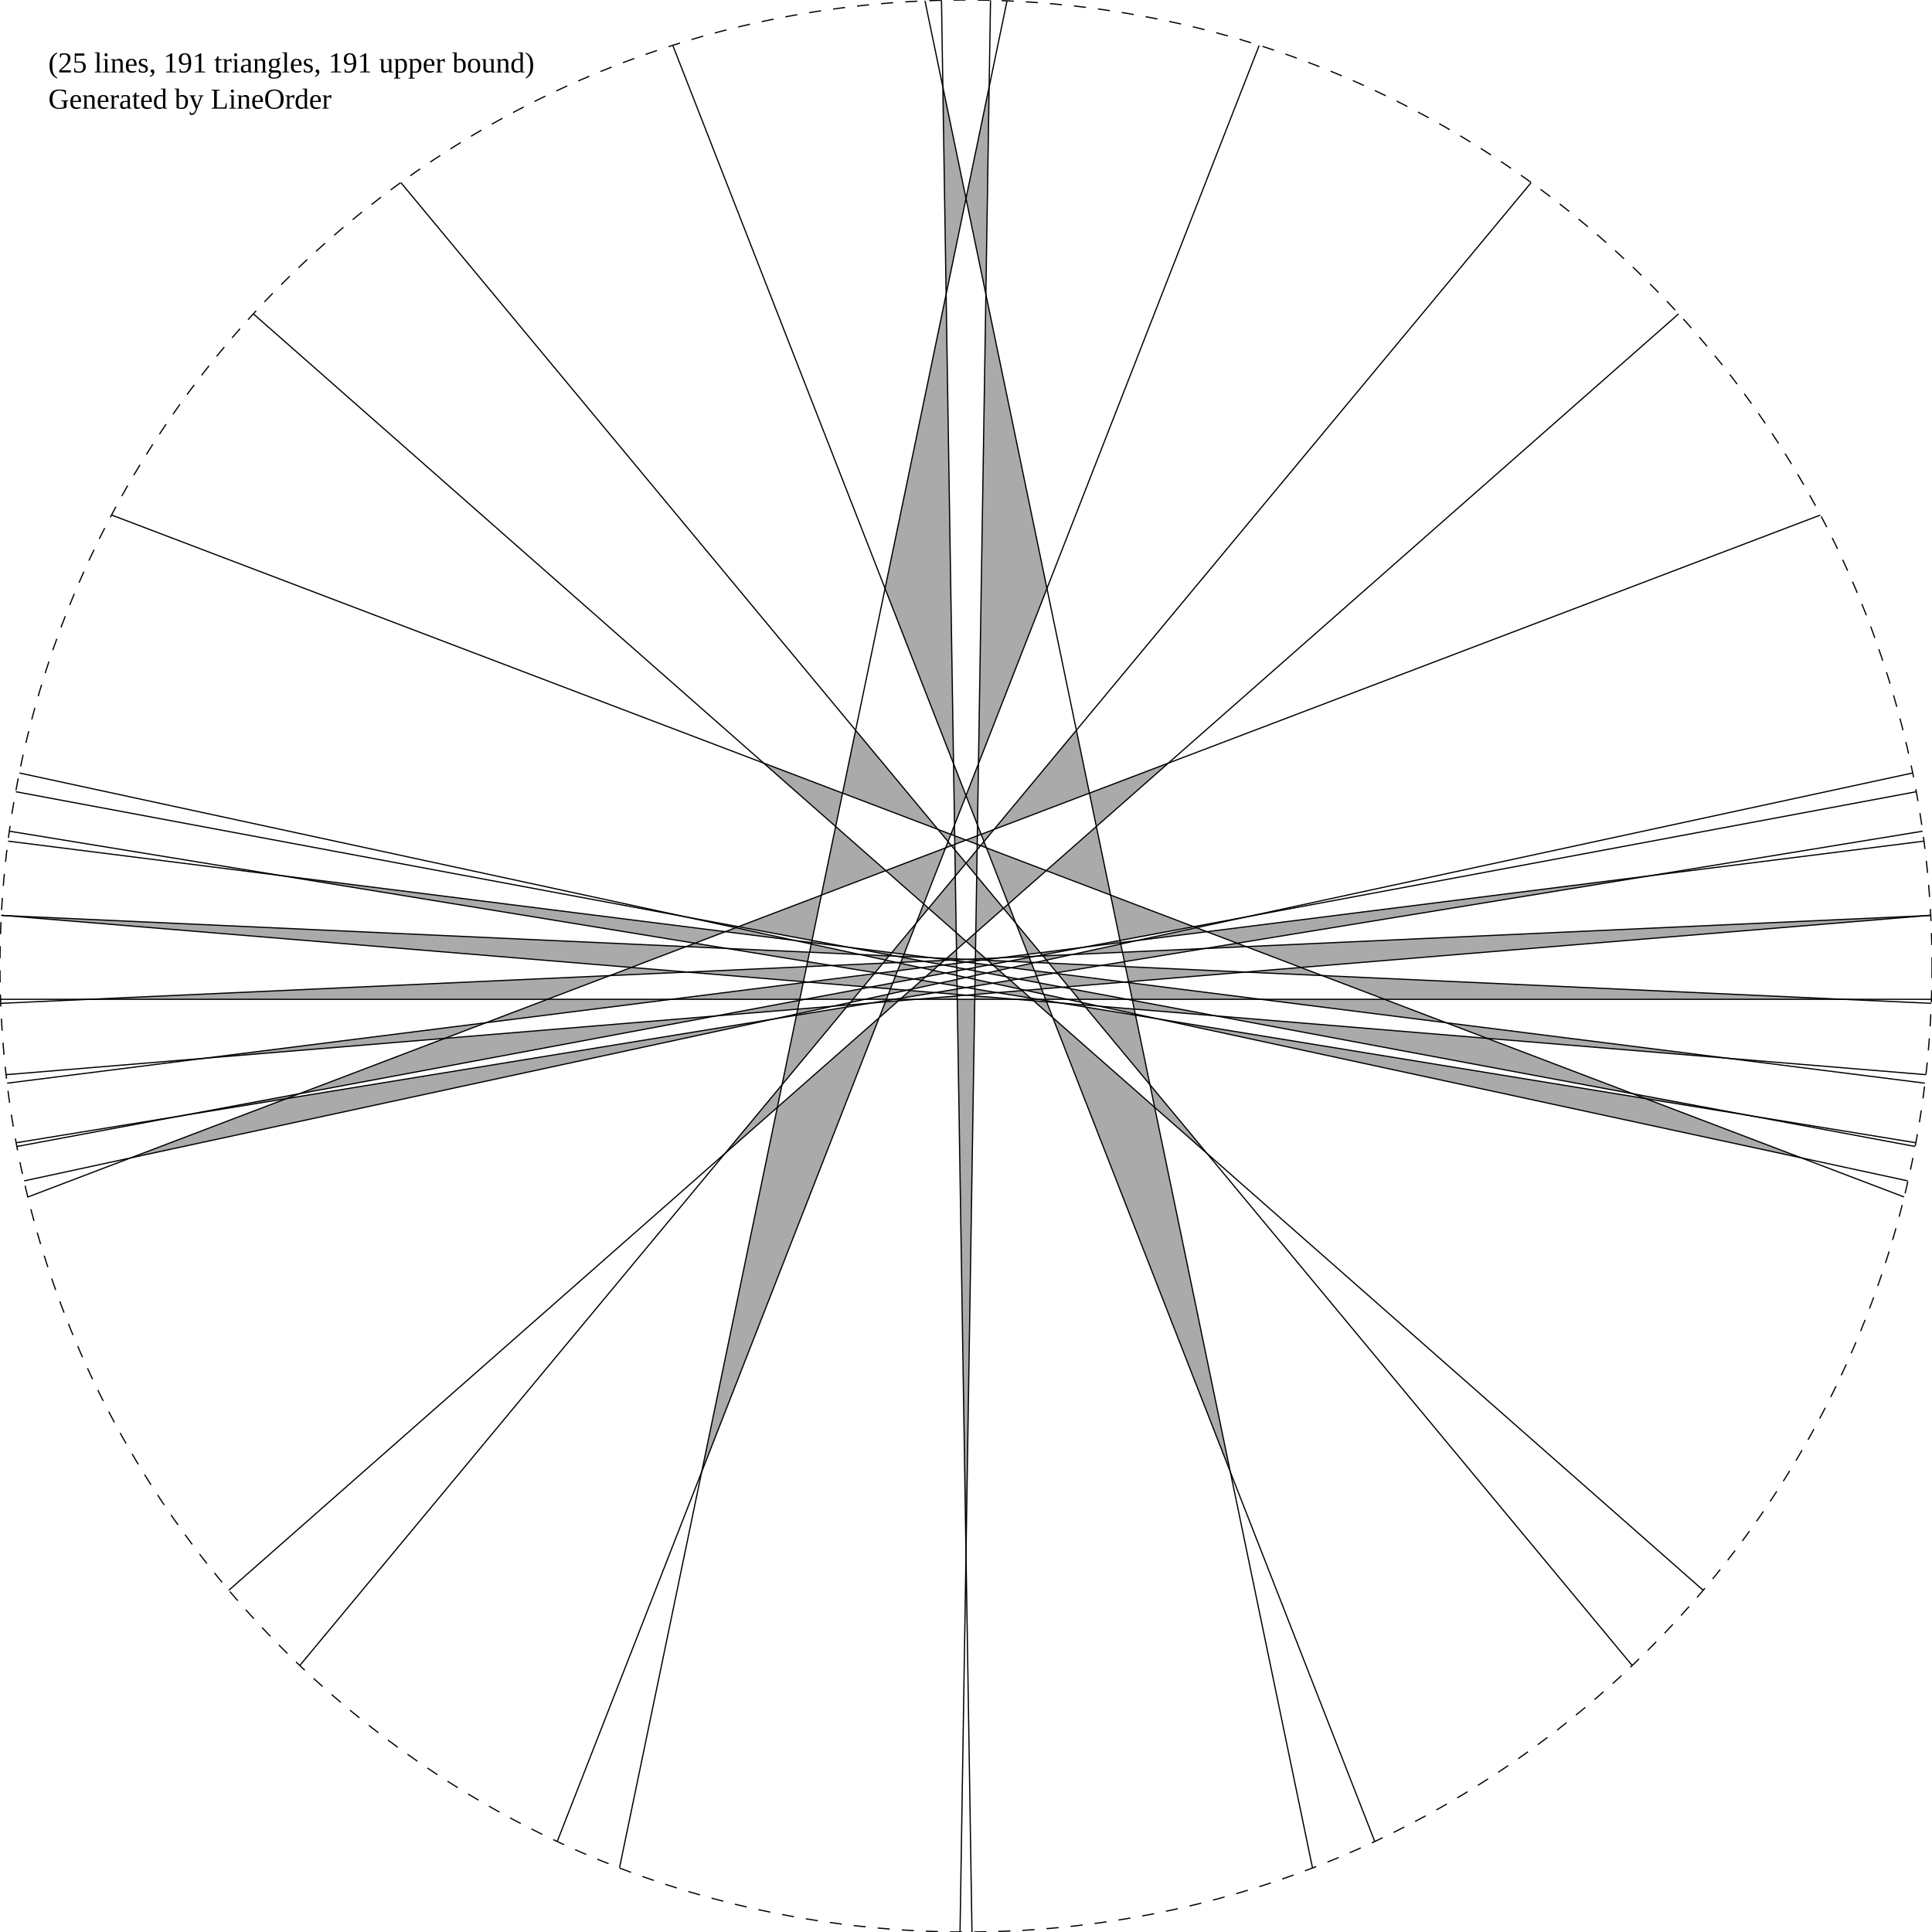
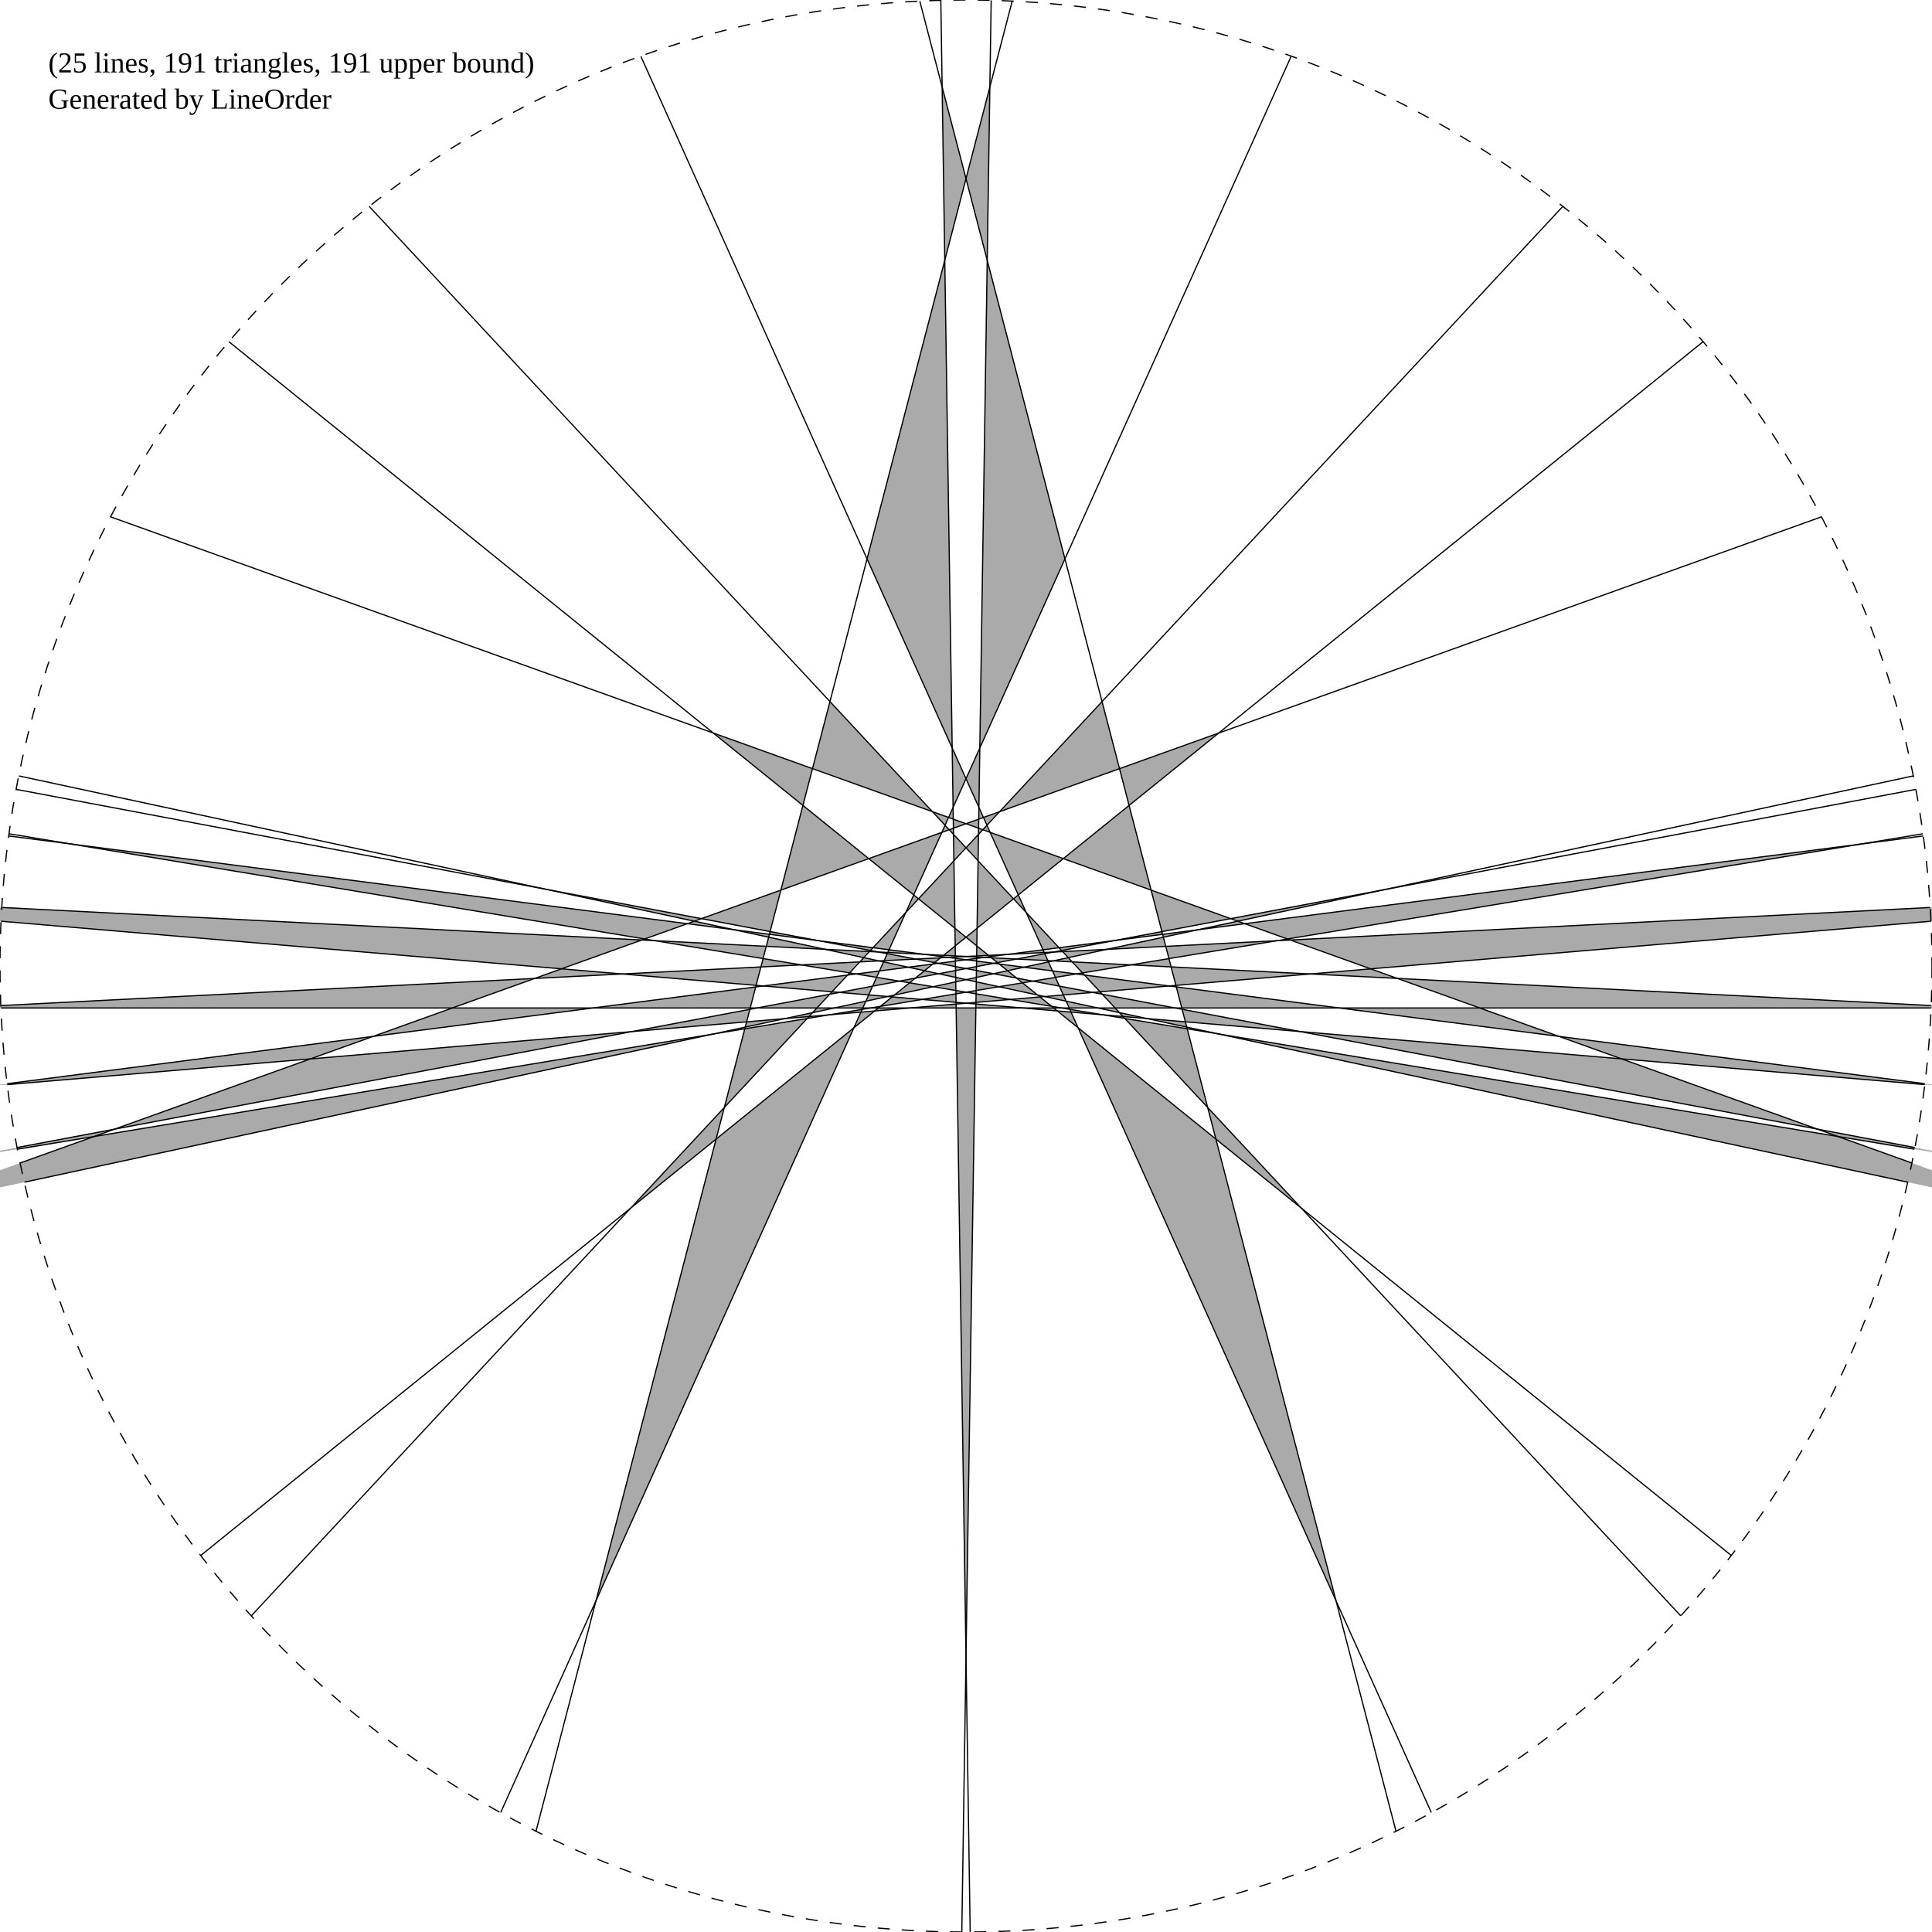
<svg xmlns="http://www.w3.org/2000/svg" width="800.0px" height="800.0px" viewBox="0px 0px 800.0px 800.0px" version="1.1" id="svg1=-body" xml:space="preserve">
  <style>
		circle { stroke:black;stroke-width:0.5;fill:none;stroke-dasharray:5,5; }
		line { stroke:black;stroke-width:0.5;vector-effect:non-scaling-stroke; }
		path { fill:#00000055; }
    </style>
  <rect width="100%" height="100%" fill="white" />
  <text x="20" y="30">(25 lines, 191 triangles, 191 upper bound)</text>
  <text x="20" y="45">Generated by LineOrder</text>
-   <path d="M 763.048 413.79 L 573.296 413.79 L 547.488 403.971" />
-   <path d="M 420.606 413.79 L 427.303 413.79 L 427.998 414.402" />
-   <path d="M 420.606 413.79 L 403.622 413.79 L 403.645 412.385" />
-   <path d="M 521.994 413.79 L 573.296 413.79 L 598.784 423.486" />
-   <path d="M 521.994 413.79 L 468.829 413.79 L 467.398 406.896" />
-   <path d="M 429.822 413.79 L 427.303 413.79 L 426.729 413.284" />
-   <path d="M 429.822 413.79 L 432.968 413.79 L 433.183 414.339" />
-   <path d="M 466.707 413.79 L 446.801 413.79 L 443.147 409.389" />
-   <path d="M 466.707 413.79 L 468.829 413.79 L 468.914 414.202" />
-   <path d="M 441.896 413.79 L 446.801 413.79 L 447.873 415.08" />
-   <path d="M 441.896 413.79 L 432.968 413.79 L 432.145 411.683" />
-   <path d="M 396.378 413.79 L 403.622 413.79 L 400.0 643.302" />
-   <path d="M 396.378 413.79 L 379.394 413.79 L 396.355 412.385" />
-   <path d="M 331.171 413.79 L 333.293 413.79 L 331.086 414.202" />
-   <path d="M 331.171 413.79 L 278.006 413.79 L 332.602 406.896" />
-   <path d="M 367.032 413.79 L 358.104 413.79 L 367.855 411.683" />
-   <path d="M 367.032 413.79 L 370.178 413.79 L 366.817 414.339" />
-   <path d="M 353.199 413.79 L 358.104 413.79 L 352.127 415.08" />
-   <path d="M 353.199 413.79 L 333.293 413.79 L 356.853 409.389" />
-   <path d="M 372.697 413.79 L 370.178 413.79 L 373.271 413.284" />
-   <path d="M 372.697 413.79 L 379.394 413.79 L 372.002 414.402" />
-   <path d="M 226.704 413.79 L 278.006 413.79 L 201.216 423.486" />
-   <path d="M 226.704 413.79 L 36.952 413.79 L 252.512 403.971" />
-   <path d="M 2.139 379.132 L 284.052 391.972 L 261.37 400.601" />
-   <path d="M 385.982 396.615 L 373.958 396.067 L 374.32 395.142" />
-   <path d="M 385.982 396.615 L 391.899 396.884 L 391.424 397.302" />
-   <path d="M 301.061 392.747 L 335.216 394.303 L 334.408 398.197" />
-   <path d="M 301.061 392.747 L 284.052 391.972 L 287.739 390.57" />
-   <path d="M 371.136 395.939 L 373.958 396.067 L 373.813 396.439" />
-   <path d="M 371.136 395.939 L 368.136 395.802 L 368.44 395.435" />
-   <path d="M 356.077 395.253 L 335.216 394.303 L 335.922 390.899" />
-   <path d="M 356.077 395.253 L 368.136 395.802 L 366.688 397.545" />
-   <path d="M 547.488 403.971 L 515.522 402.515 L 538.63 400.601" />
-   <path d="M 408.985 397.663 L 417.547 398.053 L 410.849 399.304" />
-   <path d="M 408.985 397.663 L 406.586 397.553 L 408.576 397.302" />
-   <path d="M 434.37 398.819 L 428.625 398.557 L 433.312 397.545" />
-   <path d="M 434.37 398.819 L 455.809 399.795 L 437.645 402.764" />
-   <path d="M 426.986 398.483 L 428.625 398.557 L 427.14 398.878" />
-   <path d="M 426.986 398.483 L 417.547 398.053 L 426.187 396.439" />
-   <path d="M 466.021 400.261 L 455.809 399.795 L 465.592 398.197" />
-   <path d="M 466.021 400.261 L 515.522 402.515 L 467.317 406.508" />
-   <path d="M 396.114 397.076 L 391.899 396.884 L 396.053 393.227" />
-   <path d="M 396.114 397.076 L 400.0 397.253 L 396.119 397.43" />
-   <path d="M 403.881 397.43 L 406.586 397.553 L 403.873 397.896" />
-   <path d="M 403.881 397.43 L 400.0 397.253 L 403.886 397.076" />
-   <path d="M 715.245 438.192 L 615.787 429.955 L 598.784 423.486" />
-   <path d="M 439.291 415.337 L 448.735 416.119 L 449.466 417" />
-   <path d="M 439.291 415.337 L 433.382 414.848 L 433.183 414.339" />
-   <path d="M 503.434 420.649 L 615.787 429.955 L 676.102 452.901" />
-   <path d="M 503.434 420.649 L 469.672 417.853 L 468.914 414.202" />
-   <path d="M 455.136 416.649 L 448.735 416.119 L 447.873 415.08" />
-   <path d="M 455.136 416.649 L 469.672 417.853 L 470.093 419.88" />
-   <path d="M 427.998 414.402 L 433.382 414.848 L 435.94 421.394" />
-   <path d="M 396.346 411.78 L 387.139 411.018 L 396.31 409.519" />
-   <path d="M 396.346 411.78 L 400.0 412.083 L 396.355 412.385" />
-   <path d="M 403.645 412.385 L 400.0 412.083 L 403.654 411.78" />
-   <path d="M 332.683 406.508 L 334.489 406.657 L 332.602 406.896" />
-   <path d="M 332.683 406.508 L 284.478 402.515 L 333.979 400.261" />
-   <path d="M 368.712 409.492 L 375.427 410.048 L 367.855 411.683" />
-   <path d="M 368.712 409.492 L 360.115 408.78 L 369.689 406.992" />
-   <path d="M 357.537 408.566 L 360.115 408.78 L 356.853 409.389" />
-   <path d="M 357.537 408.566 L 334.489 406.657 L 362.007 403.183" />
-   <path d="M 376.817 410.163 L 375.427 410.048 L 377.441 409.613" />
-   <path d="M 376.817 410.163 L 387.139 411.018 L 373.271 413.284" />
-   <path d="M 261.37 400.601 L 284.478 402.515 L 252.512 403.971" />
-   <path d="M 116.535 362.591 L 300.291 385.794 L 287.739 390.57" />
-   <path d="M 351.329 392.239 L 336.045 390.309 L 336.23 389.419" />
-   <path d="M 351.329 392.239 L 369.218 394.498 L 368.44 395.435" />
-   <path d="M 329.172 389.441 L 336.045 390.309 L 335.922 390.899" />
-   <path d="M 329.172 389.441 L 300.291 385.794 L 304.636 384.142" />
-   <path d="M 411.447 399.831 L 418.567 400.73 L 413.67 401.787" />
-   <path d="M 411.447 399.831 L 409.407 399.573 L 410.849 399.304" />
-   <path d="M 437.993 403.183 L 436.352 402.975 L 437.645 402.764" />
-   <path d="M 437.993 403.183 L 465.511 406.657 L 442.463 408.566" />
-   <path d="M 428.347 401.964 L 418.567 400.73 L 427.14 398.878" />
-   <path d="M 428.347 401.964 L 436.352 402.975 L 429.198 404.144" />
-   <path d="M 467.398 406.896 L 465.511 406.657 L 467.317 406.508" />
-   <path d="M 396.127 397.896 L 400.0 398.385 L 396.142 398.872" />
-   <path d="M 396.127 397.896 L 393.414 397.553 L 396.119 397.43" />
-   <path d="M 403.858 398.872 L 409.407 399.573 L 403.83 400.615" />
-   <path d="M 403.858 398.872 L 400.0 398.385 L 403.873 397.896" />
-   <path d="M 374.32 395.142 L 369.218 394.498 L 379.332 382.319" />
-   <path d="M 391.424 397.302 L 393.414 397.553 L 391.015 397.663" />
-   <path d="M 724.785 461.994 L 681.342 454.894 L 676.102 452.901" />
-   <path d="M 479.429 421.897 L 681.342 454.894 L 745.898 479.453" />
-   <path d="M 479.429 421.897 L 470.199 420.388 L 470.093 419.88" />
-   <path d="M 426.729 413.284 L 412.861 411.018 L 423.183 410.163" />
-   <path d="M 449.466 417 L 470.199 420.388 L 476.17 449.159" />
-   <path d="M 396.291 408.31 L 388.994 407.117 L 396.248 405.551" />
-   <path d="M 396.291 408.31 L 400.0 408.916 L 396.31 409.519" />
-   <path d="M 403.69 409.519 L 400.0 408.916 L 403.709 408.31" />
-   <path d="M 403.69 409.519 L 412.861 411.018 L 403.654 411.78" />
-   <path d="M 334.408 398.197 L 344.191 399.795 L 333.979 400.261" />
-   <path d="M 370.802 404.144 L 378.338 405.376 L 369.689 406.992" />
-   <path d="M 370.802 404.144 L 363.648 402.975 L 371.653 401.964" />
-   <path d="M 362.355 402.764 L 363.648 402.975 L 362.007 403.183" />
-   <path d="M 362.355 402.764 L 344.191 399.795 L 365.63 398.819" />
-   <path d="M 381.641 405.916 L 388.994 407.117 L 377.441 409.613" />
-   <path d="M 381.641 405.916 L 378.338 405.376 L 383.308 404.448" />
-   <path d="M 283.286 379.53 L 305.735 383.723 L 304.636 384.142" />
-   <path d="M 416.692 404.448 L 408.466 402.911 L 413.67 401.787" />
-   <path d="M 416.692 404.448 L 421.662 405.376 L 418.359 405.916" />
-   <path d="M 443.147 409.389 L 439.885 408.78 L 442.463 408.566" />
-   <path d="M 430.311 406.992 L 421.662 405.376 L 429.198 404.144" />
-   <path d="M 430.311 406.992 L 439.885 408.78 L 431.288 409.492" />
-   <path d="M 396.17 400.615 L 400.0 401.33 L 396.192 402.041" />
-   <path d="M 396.17 400.615 L 390.593 399.573 L 396.142 398.872" />
-   <path d="M 403.808 402.041 L 408.466 402.911 L 403.778 403.924" />
-   <path d="M 403.808 402.041 L 400.0 401.33 L 403.83 400.615" />
-   <path d="M 336.23 389.419 L 305.735 383.723 L 340.128 370.639" />
-   <path d="M 373.813 396.439 L 382.453 398.053 L 373.014 398.483" />
-   <path d="M 389.151 399.304 L 390.593 399.573 L 388.553 399.831" />
-   <path d="M 389.151 399.304 L 382.453 398.053 L 391.015 397.663" />
-   <path d="M 422.559 409.613 L 411.006 407.117 L 418.359 405.916" />
-   <path d="M 422.559 409.613 L 424.573 410.048 L 423.183 410.163" />
-   <path d="M 432.145 411.683 L 424.573 410.048 L 431.288 409.492" />
-   <path d="M 396.222 403.924 L 400.0 404.74 L 396.248 405.551" />
-   <path d="M 396.222 403.924 L 391.534 402.911 L 396.192 402.041" />
-   <path d="M 403.752 405.551 L 400.0 404.74 L 403.778 403.924" />
-   <path d="M 403.752 405.551 L 411.006 407.117 L 403.709 408.31" />
-   <path d="M 372.86 398.878 L 381.433 400.73 L 371.653 401.964" />
-   <path d="M 372.86 398.878 L 371.375 398.557 L 373.014 398.483" />
-   <path d="M 366.688 397.545 L 371.375 398.557 L 365.63 398.819" />
-   <path d="M 386.33 401.787 L 391.534 402.911 L 383.308 404.448" />
-   <path d="M 386.33 401.787 L 381.433 400.73 L 388.553 399.831" />
-   <path d="M 316.211 315.986 L 348.891 328.418 L 346.024 342.232" />
-   <path d="M 388.388 343.444 L 348.891 328.418 L 354.295 302.386" />
-   <path d="M 388.388 343.444 L 393.731 345.477 L 392.561 348.47" />
-   <path d="M 408.459 351.08 L 406.037 350.158 L 407.439 348.47" />
-   <path d="M 408.459 351.08 L 433.225 360.502 L 417.539 374.311" />
-   <path d="M 459.872 370.639 L 433.225 360.502 L 453.976 342.232" />
-   <path d="M 459.872 370.639 L 494.265 383.723 L 463.77 389.419" />
-   <path d="M 395.309 346.077 L 393.731 345.477 L 395.239 341.62" />
-   <path d="M 395.309 346.077 L 400.0 347.862 L 395.365 349.625" />
-   <path d="M 404.635 349.625 L 406.037 350.158 L 404.599 351.889" />
-   <path d="M 404.635 349.625 L 400.0 347.862 L 404.691 346.077" />
-   <path d="M 495.364 384.142 L 494.265 383.723 L 516.714 379.53" />
-   <path d="M 495.364 384.142 L 499.709 385.794 L 470.828 389.441" />
-   <path d="M 512.261 390.57 L 499.709 385.794 L 683.465 362.591" />
-   <path d="M 512.261 390.57 L 515.948 391.972 L 498.939 392.747" />
-   <path d="M 538.63 400.601 L 515.948 391.972 L 797.861 379.132" />
-   <path d="M 499.798 477.614 L 478.114 458.523 L 476.17 449.159" />
-   <path d="M 435.94 421.394 L 478.114 458.523 L 509.443 609.458" />
-   <path d="M 395.942 386.18 L 384.494 376.101 L 395.572 362.76" />
-   <path d="M 395.942 386.18 L 400.0 389.752 L 396.053 393.227" />
-   <path d="M 403.947 393.227 L 400.0 389.752 L 404.058 386.18" />
-   <path d="M 403.947 393.227 L 408.101 396.884 L 403.886 397.076" />
-   <path d="M 346.024 342.232 L 366.775 360.502 L 340.128 370.639" />
-   <path d="M 382.461 374.311 L 384.494 376.101 L 379.332 382.319" />
-   <path d="M 382.461 374.311 L 366.775 360.502 L 391.541 351.08" />
-   <path d="M 408.576 397.302 L 408.101 396.884 L 414.018 396.615" />
-   <path d="M 420.668 382.319 L 415.506 376.101 L 417.539 374.311" />
-   <path d="M 420.668 382.319 L 430.782 394.498 L 425.68 395.142" />
-   <path d="M 395.401 351.889 L 400.0 357.428 L 395.572 362.76" />
-   <path d="M 395.401 351.889 L 393.963 350.158 L 395.365 349.625" />
-   <path d="M 404.428 362.76 L 400.0 357.428 L 404.599 351.889" />
-   <path d="M 404.428 362.76 L 415.506 376.101 L 404.058 386.18" />
-   <path d="M 392.561 348.47 L 393.963 350.158 L 391.541 351.08" />
-   <path d="M 433.312 397.545 L 431.864 395.802 L 443.923 395.253" />
-   <path d="M 431.56 395.435 L 430.782 394.498 L 448.671 392.239" />
-   <path d="M 431.56 395.435 L 431.864 395.802 L 428.864 395.939" />
-   <path d="M 394.838 316.229 L 366.481 243.675 L 391.77 121.84" />
-   <path d="M 394.838 316.229 L 400.0 329.437 L 395.239 341.62" />
-   <path d="M 404.761 341.62 L 400.0 329.437 L 405.162 316.229" />
-   <path d="M 404.761 341.62 L 406.269 345.477 L 404.691 346.077" />
-   <path d="M 407.439 348.47 L 406.269 345.477 L 411.612 343.444" />
-   <path d="M 426.187 396.439 L 426.042 396.067 L 428.864 395.939" />
-   <path d="M 425.68 395.142 L 426.042 396.067 L 414.018 396.615" />
-   <path d="M 390.415 36.012 L 400.0 82.189 L 391.77 121.84" />
-   <path d="M 408.23 121.84 L 400.0 82.189 L 409.585 36.012" />
-   <path d="M 408.23 121.84 L 433.519 243.675 L 405.162 316.229" />
-   <path d="M 445.705 302.386 L 451.109 328.418 L 411.612 343.444" />
-   <path d="M 453.976 342.232 L 451.109 328.418 L 483.789 315.986" />
-   <path d="M 464.078 390.899 L 463.955 390.309 L 470.828 389.441" />
-   <path d="M 464.078 390.899 L 464.784 394.303 L 443.923 395.253" />
-   <path d="M 463.77 389.419 L 463.955 390.309 L 448.671 392.239" />
-   <path d="M 465.592 398.197 L 464.784 394.303 L 498.939 392.747" />
-   <path d="M 290.557 609.458 L 321.886 458.523 L 364.06 421.394" />
-   <path d="M 323.83 449.159 L 321.886 458.523 L 300.202 477.614" />
-   <path d="M 323.83 449.159 L 329.801 420.388 L 350.534 417" />
-   <path d="M 329.907 419.88 L 329.801 420.388 L 320.571 421.897" />
-   <path d="M 329.907 419.88 L 330.328 417.853 L 344.864 416.649" />
-   <path d="M 331.086 414.202 L 330.328 417.853 L 296.566 420.649" />
-   <path d="M 364.06 421.394 L 366.618 414.848 L 372.002 414.402" />
-   <path d="M 366.817 414.339 L 366.618 414.848 L 360.709 415.337" />
-   <path d="M 352.127 415.08 L 351.265 416.119 L 344.864 416.649" />
-   <path d="M 350.534 417 L 351.265 416.119 L 360.709 415.337" />
-   <path d="M 54.102 479.453 L 118.658 454.894 L 320.571 421.897" />
-   <path d="M 123.898 452.901 L 118.658 454.894 L 75.215 461.994" />
-   <path d="M 123.898 452.901 L 184.213 429.955 L 296.566 420.649" />
-   <path d="M 201.216 423.486 L 184.213 429.955 L 84.755 438.192" />
-   <line x1="0.238" y1="413.79" x2="799.762" y2="413.79" />
-   <line x1="0.549" y1="379.059" x2="799.701" y2="415.459" />
-   <line x1="0.552" y1="379" x2="797.461" y2="445.001" />
-   <line x1="3.355" y1="348.3" x2="797.046" y2="448.521" />
-   <line x1="3.913" y1="344.186" x2="793.248" y2="473.182" />
-   <line x1="6.562" y1="327.843" x2="792.958" y2="474.727" />
-   <line x1="8.065" y1="320.083" x2="789.979" y2="488.975" />
-   <line x1="46.253" y1="213.284" x2="788.402" y2="495.623" />
-   <line x1="104.911" y1="129.958" x2="705.254" y2="658.496" />
-   <line x1="165.98" y1="75.601" x2="675.867" y2="689.651" />
-   <line x1="278.616" y1="18.862" x2="569.233" y2="762.437" />
-   <line x1="383.015" y1="0.361" x2="543.469" y2="773.386" />
-   <line x1="389.849" y1="0.129" x2="402.473" y2="799.992" />
-   <line x1="410.151" y1="0.129" x2="397.527" y2="799.992" />
-   <line x1="416.985" y1="0.361" x2="256.531" y2="773.386" />
-   <line x1="521.384" y1="18.862" x2="230.767" y2="762.437" />
-   <line x1="634.02" y1="75.601" x2="124.133" y2="689.651" />
-   <line x1="695.089" y1="129.958" x2="94.746" y2="658.496" />
-   <line x1="753.747" y1="213.284" x2="11.598" y2="495.623" />
-   <line x1="791.935" y1="320.083" x2="10.021" y2="488.975" />
-   <line x1="793.438" y1="327.843" x2="7.042" y2="474.727" />
-   <line x1="796.087" y1="344.186" x2="6.752" y2="473.182" />
-   <line x1="796.645" y1="348.3" x2="2.954" y2="448.521" />
-   <line x1="799.448" y1="379" x2="2.539" y2="445.001" />
-   <line x1="799.451" y1="379.059" x2="0.299" y2="415.459" />
+   <path d="M 819.454 417.381 L 612.709 417.381 L 578.58 405.139" />
+   <path d="M 423.325 417.381 L 436.276 417.381 L 437.797 418.61" />
+   <path d="M 423.325 417.381 L 404.082 417.381 L 404.107 415.749" />
+   <path d="M 554.526 417.381 L 612.709 417.381 L 645.495 429.142" />
+   <path d="M 554.526 417.381 L 489.352 417.381 L 487.083 408.662" />
+   <path d="M 439.535 417.381 L 436.276 417.381 L 435.436 416.703" />
+   <path d="M 439.535 417.381 L 442.729 417.381 L 442.986 417.953" />
+   <path d="M 486.571 417.381 L 461.729 417.381 L 456.44 411.698" />
+   <path d="M 486.571 417.381 L 489.352 417.381 L 489.495 417.933" />
+   <path d="M 454.55 417.381 L 461.729 417.381 L 463.525 419.312" />
+   <path d="M 454.55 417.381 L 442.729 417.381 L 441.462 414.566" />
+   <path d="M 395.918 417.381 L 404.082 417.381 L 400 685.93" />
+   <path d="M 395.918 417.381 L 376.675 417.381 L 395.893 415.749" />
+   <path d="M 310.648 417.381 L 313.429 417.381 L 310.505 417.933" />
+   <path d="M 310.648 417.381 L 245.474 417.381 L 312.917 408.662" />
+   <path d="M 357.271 417.381 L 345.45 417.381 L 358.538 414.566" />
+   <path d="M 357.271 417.381 L 360.465 417.381 L 357.014 417.953" />
+   <path d="M 338.271 417.381 L 345.45 417.381 L 336.475 419.312" />
+   <path d="M 338.271 417.381 L 313.429 417.381 L 343.56 411.698" />
+   <path d="M 363.724 417.381 L 360.465 417.381 L 364.564 416.703" />
+   <path d="M 363.724 417.381 L 376.675 417.381 L 362.203 418.61" />
+   <path d="M 187.291 417.381 L 245.474 417.381 L 154.505 429.142" />
+   <path d="M 187.291 417.381 L -19.454 417.381 L 221.42 405.139" />
+   <path d="M -167.166 367.235 L 265.745 389.238 L 232.473 401.174" />
+   <path d="M 382.897 395.193 L 367.608 394.416 L 368.118 393.282" />
+   <path d="M 382.897 395.193 L 390.697 395.589 L 390.044 396.117" />
+   <path d="M 271.187 389.515 L 317.29 391.858 L 315.97 396.928" />
+   <path d="M 271.187 389.515 L 265.745 389.238 L 266.936 388.811" />
+   <path d="M 363.795 394.222 L 367.608 394.416 L 367.39 394.9" />
+   <path d="M 363.795 394.222 L 360.002 394.029 L 360.415 393.584" />
+   <path d="M 341.643 393.096 L 317.29 391.858 L 318.275 388.07" />
+   <path d="M 341.643 393.096 L 360.002 394.029 L 357.663 396.542" />
+   <path d="M 578.58 405.139 L 542.457 403.303 L 567.527 401.174" />
+   <path d="M 410.552 396.598 L 420.836 397.121 L 413.023 398.595" />
+   <path d="M 410.552 396.598 L 407.45 396.441 L 409.956 396.117" />
+   <path d="M 443.97 398.297 L 436.049 397.894 L 442.337 396.542" />
+   <path d="M 443.97 398.297 L 468.291 399.533 L 448.213 402.857" />
+   <path d="M 433.909 397.785 L 436.049 397.894 L 434.142 398.304" />
+   <path d="M 433.909 397.785 L 420.836 397.121 L 432.61 394.9" />
+   <path d="M 484.927 400.378 L 468.291 399.533 L 484.03 396.928" />
+   <path d="M 484.927 400.378 L 542.457 403.303 L 486.916 408.019" />
+   <path d="M 395.59 395.838 L 390.697 395.589 L 395.527 391.687" />
+   <path d="M 395.59 395.838 L 400 396.062 L 395.597 396.286" />
+   <path d="M 404.403 396.286 L 407.45 396.441 L 404.395 396.836" />
+   <path d="M 404.403 396.286 L 400 396.062 L 404.41 395.838" />
+   <path d="M 805.699 449.854 L 671.451 438.453 L 645.495 429.142" />
+   <path d="M 456.612 420.208 L 465.024 420.923 L 465.77 421.724" />
+   <path d="M 456.612 420.208 L 443.5 419.095 L 442.986 417.953" />
+   <path d="M 538.36 427.151 L 671.451 438.453 L 752.603 467.564" />
+   <path d="M 538.36 427.151 L 490.843 423.115 L 489.495 417.933" />
+   <path d="M 474.921 421.763 L 465.024 420.923 L 463.525 419.312" />
+   <path d="M 474.921 421.763 L 490.843 423.115 L 491.415 425.311" />
+   <path d="M 437.797 418.61 L 443.5 419.095 L 446.416 425.574" />
+   <path d="M 395.882 415.051 L 381.78 413.853 L 395.829 411.528" />
+   <path d="M 395.882 415.051 L 400.0 415.401 L 395.893 415.749" />
+   <path d="M 404.107 415.749 L 400.0 415.401 L 404.118 415.051" />
+   <path d="M 313.084 408.019 L 315.984 408.266 L 312.917 408.662" />
+   <path d="M 313.084 408.019 L 257.543 403.303 L 315.073 400.378" />
+   <path d="M 359.703 411.978 L 367.494 412.64 L 358.538 414.566" />
+   <path d="M 359.703 411.978 L 347.546 410.946 L 361.339 408.344" />
+   <path d="M 344.5 410.687 L 347.546 410.946 L 343.56 411.698" />
+   <path d="M 344.5 410.687 L 315.984 408.266 L 350.962 403.744" />
+   <path d="M 369.393 412.801 L 367.494 412.64 L 370.354 412.025" />
+   <path d="M 369.393 412.801 L 381.78 413.853 L 364.564 416.703" />
+   <path d="M 232.473 401.174 L 257.543 403.303 L 221.42 405.139" />
+   <path d="M 29.389 349.49 L 284.58 382.482 L 266.936 388.811" />
+   <path d="M 338.543 389.458 L 318.585 386.878 L 318.879 385.749" />
+   <path d="M 338.543 389.458 L 361.494 392.426 L 360.415 393.584" />
+   <path d="M 303.924 384.983 L 318.585 386.878 L 318.275 388.07" />
+   <path d="M 303.924 384.983 L 284.58 382.482 L 287.473 381.444" />
+   <path d="M 413.749 399.181 L 423.94 400.499 L 417.179 401.953" />
+   <path d="M 413.749 399.181 L 411.473 398.887 L 413.023 398.595" />
+   <path d="M 449.038 403.744 L 445.566 403.295 L 448.213 402.857" />
+   <path d="M 449.038 403.744 L 484.016 408.266 L 455.5 410.687" />
+   <path d="M 435.822 402.035 L 423.94 400.499 L 434.142 398.304" />
+   <path d="M 435.822 402.035 L 445.566 403.295 L 437.025 404.708" />
+   <path d="M 487.083 408.662 L 484.016 408.266 L 486.916 408.019" />
+   <path d="M 395.605 396.836 L 400.0 397.404 L 395.623 397.97" />
+   <path d="M 395.605 396.836 L 392.55 396.441 L 395.597 396.286" />
+   <path d="M 404.377 397.97 L 411.473 398.887 L 404.343 400.232" />
+   <path d="M 404.377 397.97 L 400.0 397.404 L 404.395 396.836" />
+   <path d="M 368.118 393.282 L 361.494 392.426 L 375.071 377.835" />
+   <path d="M 390.044 396.117 L 392.55 396.441 L 389.448 396.598" />
+   <path d="M 823.577 480.952 L 761.09 470.608 L 752.603 467.564" />
+   <path d="M 504.697 428.168 L 761.09 470.608 L 849.568 502.347" />
+   <path d="M 504.697 428.168 L 491.594 425.999 L 491.415 425.311" />
+   <path d="M 435.436 416.703 L 418.22 413.853 L 430.607 412.801" />
+   <path d="M 465.77 421.724 L 491.594 425.999 L 500.073 458.587" />
+   <path d="M 395.808 410.143 L 386.367 408.581 L 395.753 406.562" />
+   <path d="M 395.808 410.143 L 400.0 410.837 L 395.829 411.528" />
+   <path d="M 404.171 411.528 L 400.0 410.837 L 404.192 410.143" />
+   <path d="M 404.171 411.528 L 418.22 413.853 L 404.118 415.051" />
+   <path d="M 315.97 396.928 L 331.709 399.533 L 315.073 400.378" />
+   <path d="M 362.975 404.708 L 372.369 406.263 L 361.339 408.344" />
+   <path d="M 362.975 404.708 L 354.434 403.295 L 364.178 402.035" />
+   <path d="M 351.787 402.857 L 354.434 403.295 L 350.962 403.744" />
+   <path d="M 351.787 402.857 L 331.709 399.533 L 356.03 398.297" />
+   <path d="M 376.615 406.966 L 386.367 408.581 L 370.354 412.025" />
+   <path d="M 376.615 406.966 L 372.369 406.263 L 379.044 405.004" />
+   <path d="M 226.273 368.281 L 290.431 380.383 L 287.473 381.444" />
+   <path d="M 420.956 405.004 L 411.386 403.199 L 417.179 401.953" />
+   <path d="M 420.956 405.004 L 427.631 406.263 L 423.385 406.966" />
+   <path d="M 456.44 411.698 L 452.454 410.946 L 455.5 410.687" />
+   <path d="M 438.661 408.344 L 427.631 406.263 L 437.025 404.708" />
+   <path d="M 438.661 408.344 L 452.454 410.946 L 440.297 411.978" />
+   <path d="M 395.657 400.232 L 400.0 401.051 L 395.682 401.866" />
+   <path d="M 395.657 400.232 L 388.527 398.887 L 395.623 397.97" />
+   <path d="M 404.318 401.866 L 411.386 403.199 L 404.275 404.729" />
+   <path d="M 404.318 401.866 L 400.0 401.051 L 404.343 400.232" />
+   <path d="M 318.879 385.749 L 290.431 380.383 L 323.348 368.575" />
+   <path d="M 367.39 394.9 L 379.164 397.121 L 366.091 397.785" />
+   <path d="M 386.977 398.595 L 388.527 398.887 L 386.251 399.181" />
+   <path d="M 386.977 398.595 L 379.164 397.121 L 389.448 396.598" />
+   <path d="M 429.646 412.025 L 413.633 408.581 L 423.385 406.966" />
+   <path d="M 429.646 412.025 L 432.506 412.64 L 430.607 412.801" />
+   <path d="M 441.462 414.566 L 432.506 412.64 L 440.297 411.978" />
+   <path d="M 395.725 404.729 L 400.0 405.648 L 395.753 406.562" />
+   <path d="M 395.725 404.729 L 388.614 403.199 L 395.682 401.866" />
+   <path d="M 404.247 406.562 L 400.0 405.648 L 404.275 404.729" />
+   <path d="M 404.247 406.562 L 413.633 408.581 L 404.192 410.143" />
+   <path d="M 365.858 398.304 L 376.06 400.499 L 364.178 402.035" />
+   <path d="M 365.858 398.304 L 363.951 397.894 L 366.091 397.785" />
+   <path d="M 357.663 396.542 L 363.951 397.894 L 356.03 398.297" />
+   <path d="M 382.821 401.953 L 388.614 403.199 L 379.044 405.004" />
+   <path d="M 382.821 401.953 L 376.06 400.499 L 386.251 399.181" />
+   <path d="M 295.38 303.549 L 336.435 318.277 L 332.47 333.515" />
+   <path d="M 386.078 336.084 L 336.435 318.277 L 343.662 290.503" />
+   <path d="M 386.078 336.084 L 392.781 338.489 L 391.325 341.723" />
+   <path d="M 409.999 344.665 L 406.954 343.573 L 408.675 341.723" />
+   <path d="M 409.999 344.665 L 440.282 355.529 L 421.661 370.573" />
+   <path d="M 476.652 368.575 L 440.282 355.529 L 467.53 333.515" />
+   <path d="M 476.652 368.575 L 509.569 380.383 L 481.121 385.749" />
+   <path d="M 394.729 339.188 L 392.781 338.489 L 394.655 334.324" />
+   <path d="M 394.729 339.188 L 400.0 341.078 L 394.786 342.949" />
+   <path d="M 405.214 342.949 L 406.954 343.573 L 405.175 345.484" />
+   <path d="M 405.214 342.949 L 400.0 341.078 L 405.271 339.188" />
+   <path d="M 512.527 381.444 L 509.569 380.383 L 573.727 368.281" />
+   <path d="M 512.527 381.444 L 515.42 382.482 L 496.076 384.983" />
+   <path d="M 533.064 388.811 L 515.42 382.482 L 770.611 349.49" />
+   <path d="M 533.064 388.811 L 534.255 389.238 L 528.813 389.515" />
+   <path d="M 567.527 401.174 L 534.255 389.238 L 967.166 367.235" />
+   <path d="M 538.829 500.236 L 503.479 471.675 L 500.073 458.587" />
+   <path d="M 446.416 425.574 L 503.479 471.675 L 553.231 662.887" />
+   <path d="M 395.416 384.37 L 380.331 372.183 L 394.991 356.428" />
+   <path d="M 395.416 384.37 L 400.0 388.073 L 395.527 391.687" />
+   <path d="M 404.473 391.687 L 400.0 388.073 L 404.584 384.37" />
+   <path d="M 404.473 391.687 L 409.303 395.589 L 404.41 395.838" />
+   <path d="M 332.47 333.515 L 359.718 355.529 L 323.348 368.575" />
+   <path d="M 378.339 370.573 L 380.331 372.183 L 375.071 377.835" />
+   <path d="M 378.339 370.573 L 359.718 355.529 L 390.001 344.665" />
+   <path d="M 409.956 396.117 L 409.303 395.589 L 417.103 395.193" />
+   <path d="M 424.929 377.835 L 419.669 372.183 L 421.661 370.573" />
+   <path d="M 424.929 377.835 L 438.506 392.426 L 431.882 393.282" />
+   <path d="M 394.825 345.484 L 400.0 351.046 L 394.991 356.428" />
+   <path d="M 394.825 345.484 L 393.046 343.573 L 394.786 342.949" />
+   <path d="M 405.009 356.428 L 400.0 351.046 L 405.175 345.484" />
+   <path d="M 405.009 356.428 L 419.669 372.183 L 404.584 384.37" />
+   <path d="M 391.325 341.723 L 393.046 343.573 L 390.001 344.665" />
+   <path d="M 442.337 396.542 L 439.998 394.029 L 458.357 393.096" />
+   <path d="M 439.585 393.584 L 438.506 392.426 L 461.457 389.458" />
+   <path d="M 439.585 393.584 L 439.998 394.029 L 436.205 394.222" />
+   <path d="M 394.281 309.745 L 359.032 231.431 L 391.211 107.76" />
+   <path d="M 394.281 309.745 L 400.0 322.45 L 394.655 334.324" />
+   <path d="M 405.345 334.324 L 400.0 322.45 L 405.719 309.745" />
+   <path d="M 405.345 334.324 L 407.219 338.489 L 405.271 339.188" />
+   <path d="M 408.675 341.723 L 407.219 338.489 L 413.922 336.084" />
+   <path d="M 432.61 394.9 L 432.392 394.416 L 436.205 394.222" />
+   <path d="M 431.882 393.282 L 432.392 394.416 L 417.103 395.193" />
+   <path d="M 390.12 36.012 L 400 73.982 L 391.211 107.76" />
+   <path d="M 408.789 107.76 L 400 73.982 L 409.88 36.012" />
+   <path d="M 408.789 107.76 L 440.968 231.431 L 405.719 309.745" />
+   <path d="M 456.338 290.503 L 463.565 318.277 L 413.922 336.084" />
+   <path d="M 467.53 333.515 L 463.565 318.277 L 504.62 303.549" />
+   <path d="M 481.725 388.07 L 481.415 386.878 L 496.076 384.983" />
+   <path d="M 481.725 388.07 L 482.71 391.858 L 458.357 393.096" />
+   <path d="M 481.121 385.749 L 481.415 386.878 L 461.457 389.458" />
+   <path d="M 484.03 396.928 L 482.71 391.858 L 528.813 389.515" />
+   <path d="M 246.769 662.887 L 296.521 471.675 L 353.584 425.574" />
+   <path d="M 299.927 458.587 L 296.521 471.675 L 261.171 500.236" />
+   <path d="M 299.927 458.587 L 308.406 425.999 L 334.23 421.724" />
+   <path d="M 308.585 425.311 L 308.406 425.999 L 295.303 428.168" />
+   <path d="M 308.585 425.311 L 309.157 423.115 L 325.079 421.763" />
+   <path d="M 310.505 417.933 L 309.157 423.115 L 261.64 427.151" />
+   <path d="M 353.584 425.574 L 356.5 419.095 L 362.203 418.61" />
+   <path d="M 357.014 417.953 L 356.5 419.095 L 343.388 420.208" />
+   <path d="M 336.475 419.312 L 334.976 420.923 L 325.079 421.763" />
+   <path d="M 334.23 421.724 L 334.976 420.923 L 343.388 420.208" />
+   <path d="M -49.568 502.347 L 38.91 470.608 L 295.303 428.168" />
+   <path d="M 47.397 467.564 L 38.91 470.608 L -23.577 480.952" />
+   <path d="M 47.397 467.564 L 128.549 438.453 L 261.64 427.151" />
+   <path d="M 154.505 429.142 L 128.549 438.453 L -5.699 449.854" />
+   <line x1="0.378" y1="417.381" x2="799.622" y2="417.381" />
+   <line x1="0.735" y1="375.769" x2="799.665" y2="416.376" />
+   <line x1="0.43" y1="381.468" x2="796.973" y2="449.113" />
+   <line x1="3.64" y1="346.161" x2="797.02" y2="448.732" />
+   <line x1="3.765" y1="345.248" x2="792.743" y2="475.848" />
+   <line x1="6.742" y1="326.87" x2="792.875" y2="475.161" />
+   <line x1="7.82" y1="321.293" x2="789.858" y2="489.504" />
+   <line x1="45.855" y1="214.04" x2="791.598" y2="481.552" />
+   <line x1="94.771" y1="141.474" x2="716.889" y2="644.093" />
+   <line x1="152.871" y1="85.473" x2="695.957" y2="669.09" />
+   <line x1="265.369" y1="23.338" x2="592.681" y2="750.534" />
+   <line x1="380.869" y1="0.458" x2="578.031" y2="758.197" />
+   <line x1="389.575" y1="0.136" x2="401.734" y2="799.996" />
+   <line x1="410.425" y1="0.136" x2="398.266" y2="799.996" />
+   <line x1="419.131" y1="0.458" x2="221.969" y2="758.197" />
+   <line x1="534.631" y1="23.338" x2="207.319" y2="750.534" />
+   <line x1="647.129" y1="85.473" x2="104.043" y2="669.09" />
+   <line x1="705.229" y1="141.474" x2="83.111" y2="644.093" />
+   <line x1="754.145" y1="214.04" x2="8.402" y2="481.552" />
+   <line x1="792.18" y1="321.293" x2="10.142" y2="489.504" />
+   <line x1="793.258" y1="326.87" x2="7.125" y2="475.161" />
+   <line x1="796.235" y1="345.248" x2="7.257" y2="475.848" />
+   <line x1="796.36" y1="346.161" x2="2.98" y2="448.732" />
+   <line x1="799.57" y1="381.468" x2="3.027" y2="449.113" />
+   <line x1="799.265" y1="375.769" x2="0.335" y2="416.376" />
  <circle cx="400.0px" cy="400.0px" r="400.0px" />
</svg>
